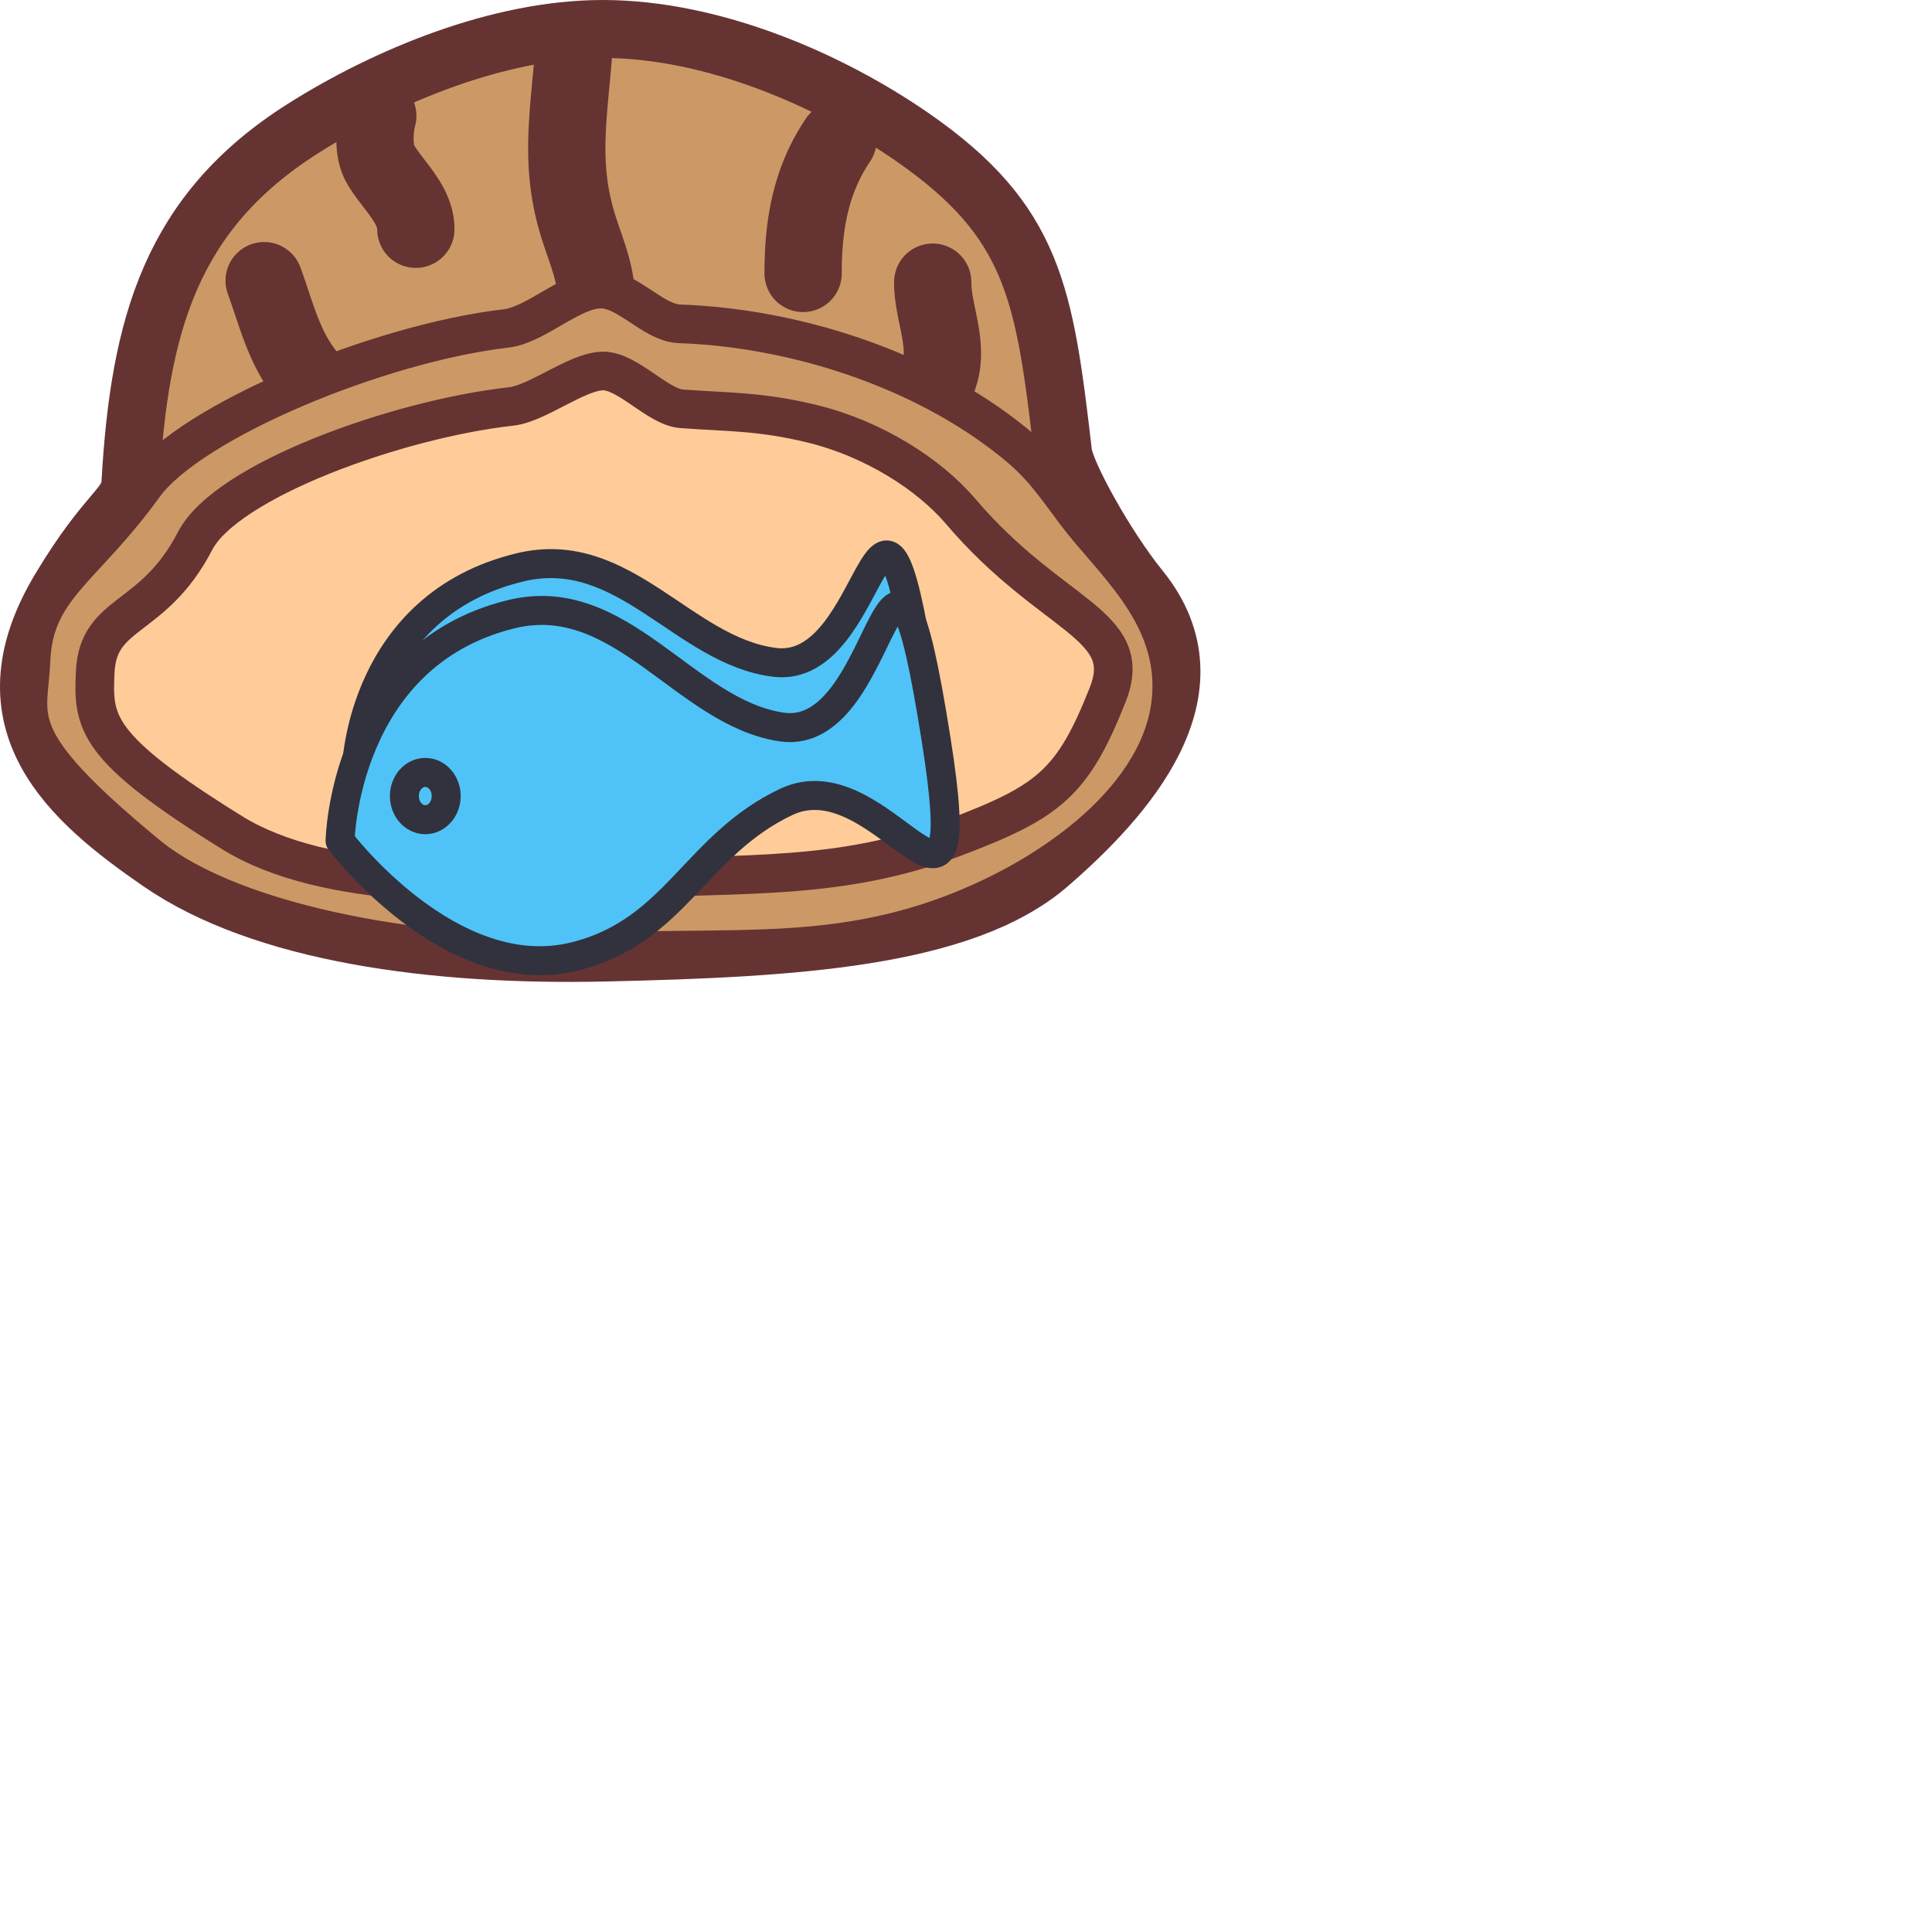
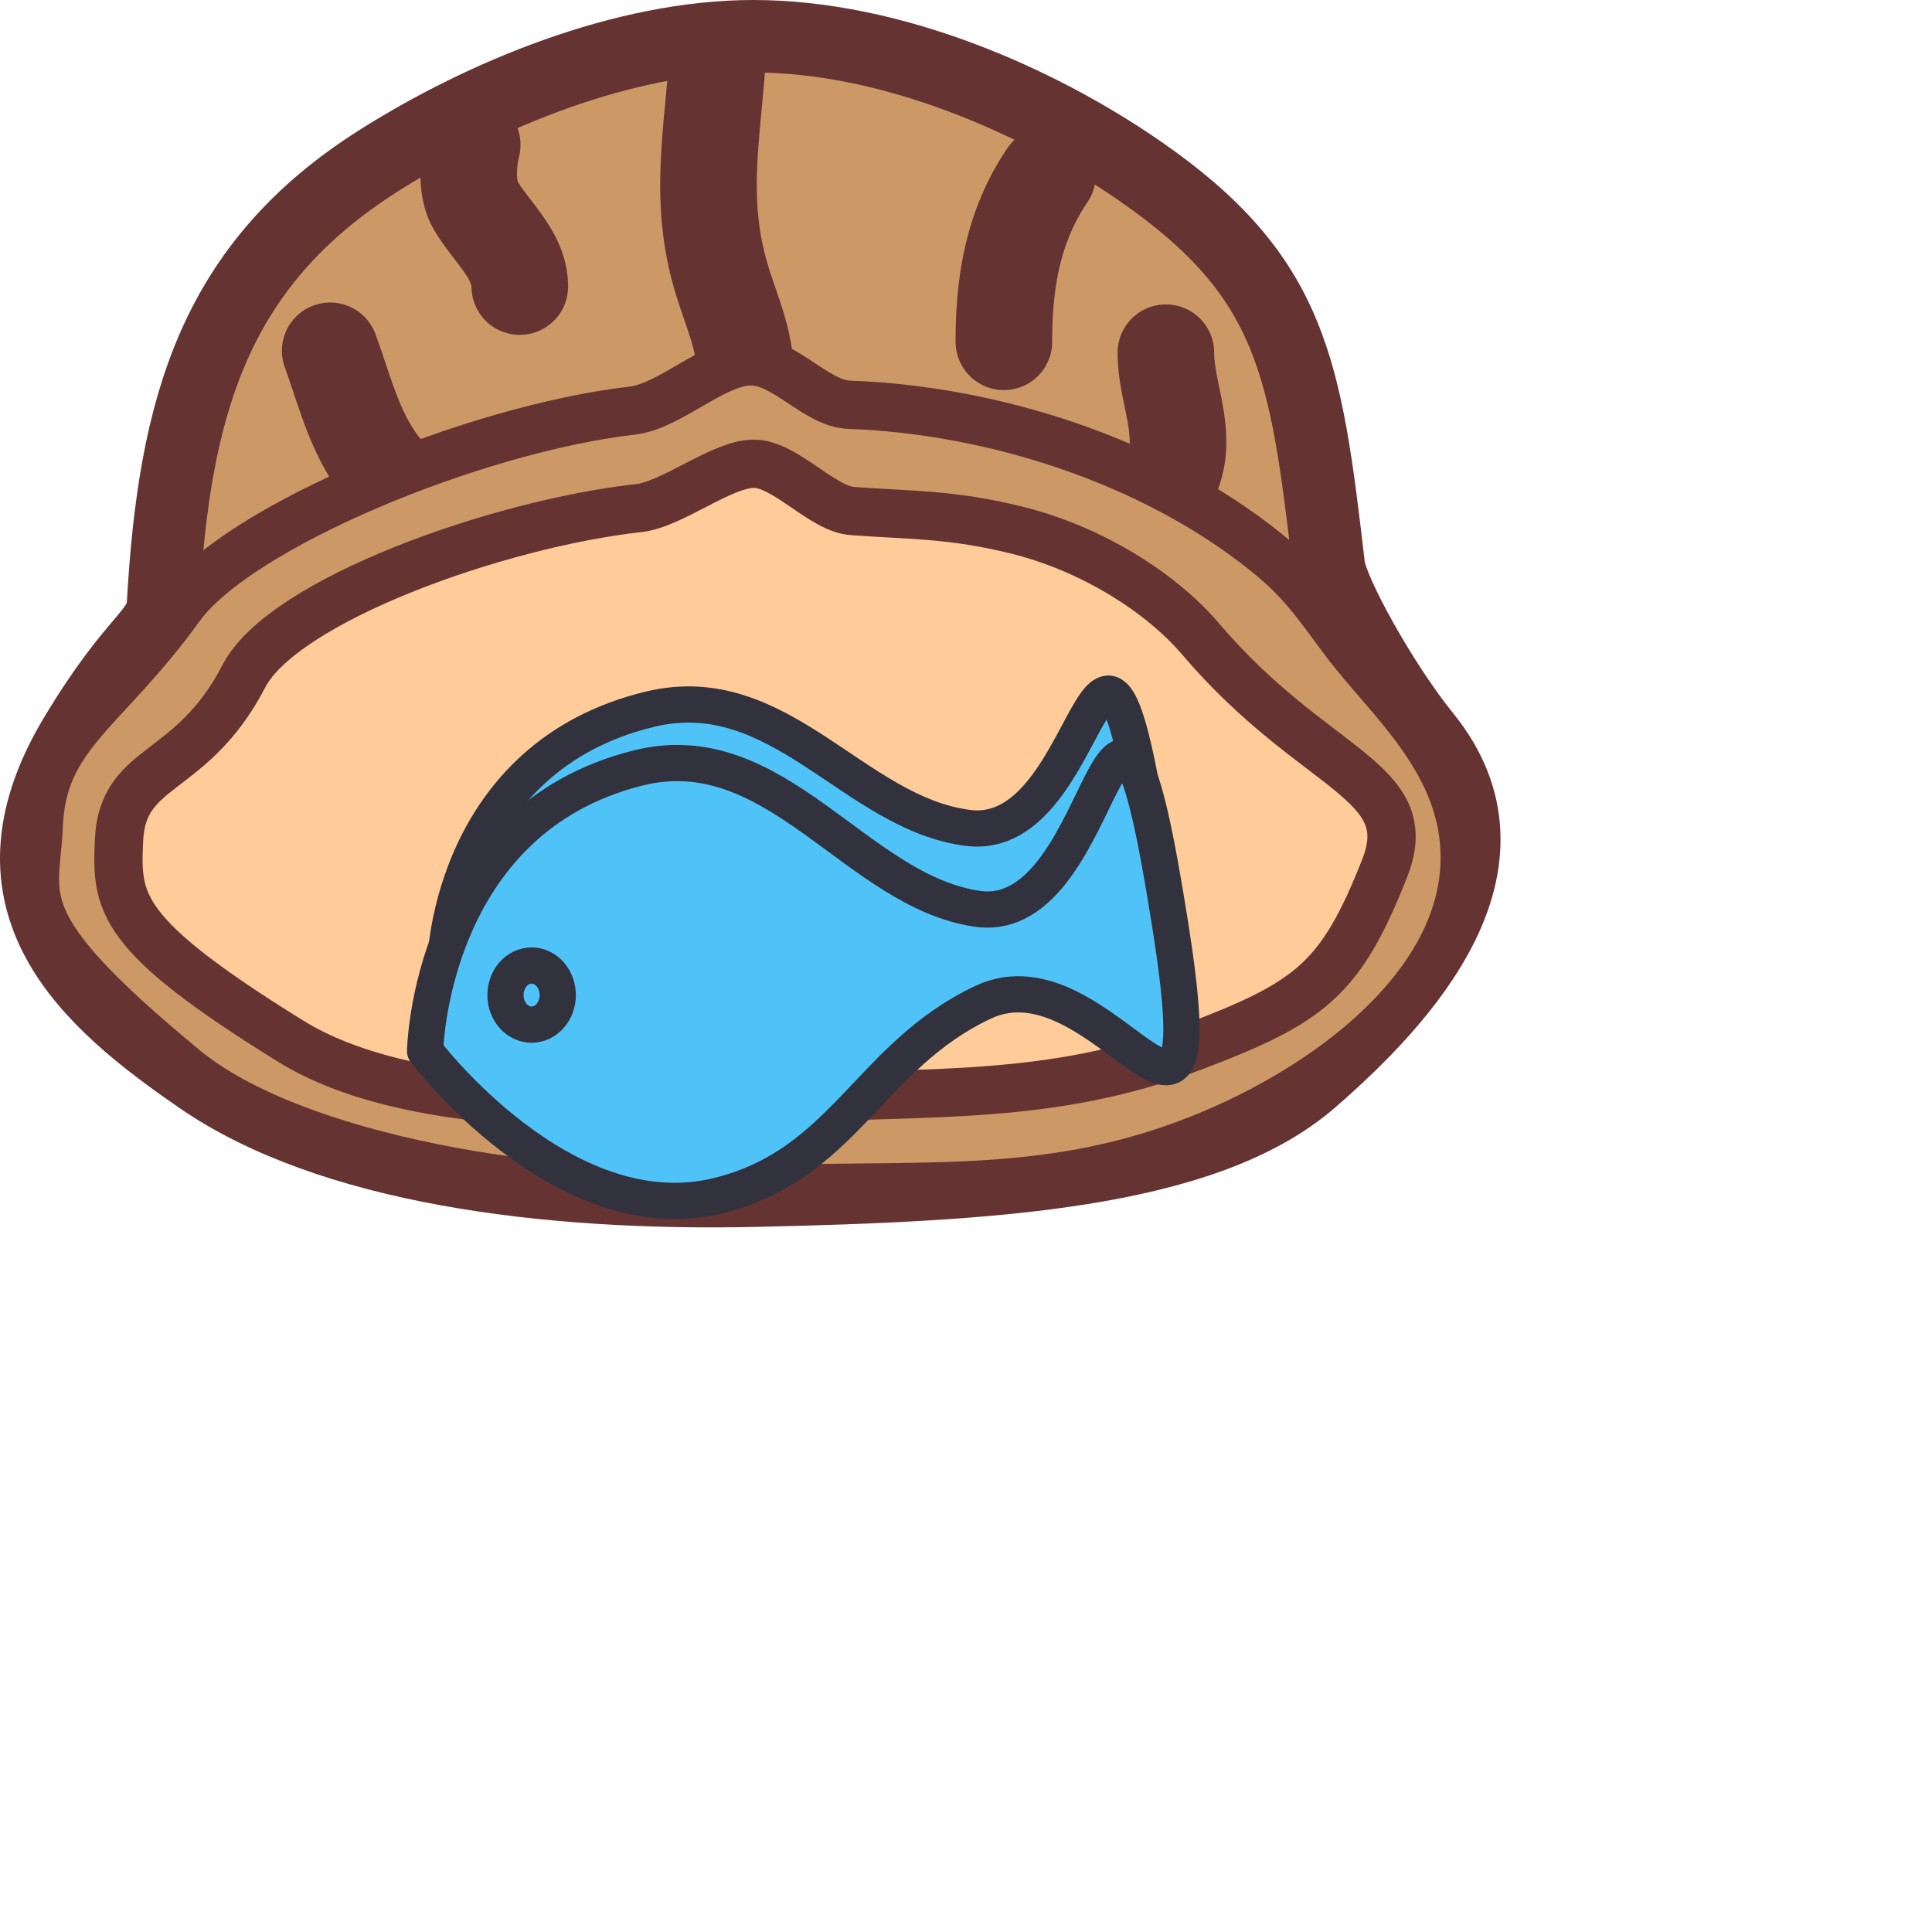
- <svg xmlns="http://www.w3.org/2000/svg" viewBox="0 0 100 100" fill-rule="evenodd" clip-rule="evenodd" stroke-linecap="round" stroke-linejoin="round" stroke-miterlimit="1.5">
+ <svg xmlns="http://www.w3.org/2000/svg" viewBox="0 0 80 80" fill-rule="evenodd" clip-rule="evenodd" stroke-linecap="round" stroke-linejoin="round" stroke-miterlimit="1.5">
  <g id="shell">
    <path d="M31.194 1.5c5.732 0 11.782 2.658 16.01 5.583 6.346 4.389 6.86 8.148 7.82 16.369.121 1.039 2.185 4.804 3.986 7.029 4.279 5.286-.817 10.871-4.711 14.249-4.461 3.868-13.342 4.354-22.966 4.572-8.877.202-17.72-.987-23.044-4.653-4.644-3.197-9.342-7.232-5.18-14.168 2.469-4.114 3.57-4.212 3.644-5.509.467-8.156 2.104-14.011 8.96-18.339C19.967 3.948 25.812 1.5 31.194 1.5z" fill="#c96" stroke="#633" stroke-width="3" />
    <path d="M29.796.677l.106.009.106.013.105.02.103.025.102.031.1.036.098.041.096.046.094.052.09.056.087.061.084.066.08.07.077.074.072.078.068.082.064.086.059.088.054.092.049.094.044.097.039.099.034.101.028.103.023.104.017.105.011.106.006.106v.107l-.005.106-.024.303-.026.304-.026.299-.027.293-.053.571-.052.555-.024.269-.022.266-.021.262-.019.258-.017.255-.014.254-.005.122-.006.124-.004.123-.004.122-.003.121-.002.121-.001.121v.12l.001.12.001.119.003.118.004.118.004.118.006.118.007.118.008.117.009.117.01.116.012.118.012.117.014.117.016.118.016.117.018.117.02.119.02.119.023.118.023.119.026.121.027.12.028.121.031.122.032.123.034.123.035.124.038.127.036.115.037.117.039.118.039.118.083.245.086.248.087.256.088.262.045.139.044.138.044.14.042.144.042.147.041.15.04.152.037.156.036.159.034.162.031.165.028.168.025.172.021.169.011.094.008.089.008.091.006.091.006.091.005.092.003.093.002.094.002.094v.095l-.002.095-.002.092-.004.108-.008.196-.006.129-.009.14-.01.149-.012.158-.016.164-.018.162-.012.093-.014.091-.015.092-.019.101-.023.109-.032.123-.045.146-.06.159-.063.135-.071.129-.044.069-.057.085-.061.081-.007.008-.056.068-.059.065-.061.062-.007.006-.062.058-.065.055-.067.053-.069.049-.007.005-.088.056-.09.052-.093.047-.095.042-.007.003-.097.037-.099.032-.101.027-.101.021-.103.016-.007.001-.106.011-.106.006-.107-.001-.106-.006-.106-.011-.105-.017-.104-.023-.103-.028-.101-.034-.099-.039-.097-.044-.094-.05-.092-.054-.088-.059-.086-.064-.081-.068-.078-.073-.075-.076-.069-.08-.066-.084-.061-.088-.056-.09-.052-.093-.046-.096-.041-.098-.036-.101-.03-.102-.025-.103-.02-.105-.014-.105-.008-.107-.002-.106.003-.106.008-.107.015-.105.02-.105.025-.103.031-.102.037-.1.018-.044.008-.087.009-.106.007-.109.007-.106.004-.096.007-.161.003-.076.001-.05.001-.044v-.045l-.001-.045-.001-.043-.002-.044-.002-.044-.003-.044-.003-.044-.003-.043-.005-.044-.004-.038-.012-.094-.013-.088-.015-.09-.017-.091-.019-.092-.021-.094-.023-.095-.025-.097-.027-.099-.029-.102-.031-.104-.033-.106-.035-.109-.035-.109-.078-.233-.083-.242-.087-.254-.09-.263-.046-.14-.046-.141-.046-.144-.046-.149-.051-.169-.049-.17-.046-.169-.044-.169-.042-.167-.039-.167-.038-.166-.035-.166-.033-.165-.03-.164-.029-.163-.027-.162-.024-.162-.023-.162-.021-.16-.019-.159-.017-.159-.016-.158-.014-.158-.012-.157-.01-.156-.009-.155-.008-.154-.006-.154-.005-.153-.003-.153-.002-.151-.001-.151v-.151l.002-.149.002-.149.004-.149.004-.148.005-.147.007-.147.007-.148.016-.288.018-.29.021-.287.023-.286.024-.285.026-.285.052-.564.053-.567.026-.283.025-.284.024-.285.023-.292.011-.106.017-.105.022-.104.028-.103.033-.101.039-.099.044-.097.049-.095.054-.092.058-.089.064-.085.068-.082.072-.079.076-.074.08-.07.084-.066.087-.062.09-.056.093-.052.096-.047.098-.041.1-.036.102-.031.103-.026.105-.02.105-.014.106-.009.107-.003.106.003zm-.376 14.941l-.009.009.018-.015-.009.006zm.307-.209l-.077.053.052-.031.095-.049.046-.021-.116.048zm.427-.176l-.175.073.014-.006.101-.033.103-.028.104-.022.105-.017-.252.033zM19.617 3.997l.068.003.068.006.068.008.067.01.067.013.067.014.066.018.066.019.064.022.064.023.064.026.062.028.061.031.06.032.059.034.058.037.057.038.055.04.054.042.052.044.051.046.049.047.048.049.045.051.045.052.042.053.04.055.039.057.037.057.034.059.033.06.03.061.029.062.026.063.024.064.022.065.02.065.017.066.016.067.012.067.011.067.008.068.006.068.004.068.001.069-.001.068-.003.068-.006.068-.008.068-.01.068-.012.067-.015.066-.013.054-.009.038-.008.04-.009.046-.008.045-.007.045-.007.048-.007.05-.005.05-.005.049-.004.048-.004.052-.002.049-.002.047v.093l.001.044.001.042.003.039.003.036.004.033.004.031.004.027.004.022.004.018.003.009.011.019.018.03.015.025.045.069.047.07.052.074.057.079.062.084.066.087.147.193.156.204.084.11.085.114.088.119.089.126.091.13.089.135.088.136.048.079.045.076.045.076.043.078.043.079.044.083.041.084.042.086.041.089.039.09.039.093.036.095.036.096.034.1.032.102.029.101.028.105.026.108.023.111.021.111.017.112.015.117.012.117.008.114.006.12.001.093v.068l-.003.068-.005.068-.007.068-.009.068-.012.067-.014.067-.017.066-.018.066-.021.065-.023.064-.025.064-.028.062-.029.062-.032.061-.033.059-.036.058-.038.057-.039.056-.042.054-.043.053-.045.051-.047.05-.048.048-.05.047-.052.044-.053.043-.054.042-.056.039-.058.037-.058.035-.06.034-.06.031-.062.029-.063.027-.063.025-.065.023-.065.02-.066.018-.066.016-.067.014-.067.011-.068.01-.068.006-.068.005-.068.002h-.069l-.068-.003-.068-.005-.068-.007-.068-.009-.067-.012-.067-.014-.066-.017-.066-.018-.065-.021-.064-.023-.064-.025-.062-.028-.062-.029-.06-.032-.06-.034-.058-.035-.057-.038-.056-.039-.054-.042-.053-.043-.051-.045-.05-.047-.048-.048-.046-.05-.045-.052-.043-.053-.041-.054-.039-.056-.038-.058-.035-.058-.033-.06-.032-.06-.029-.062-.027-.063-.025-.064-.022-.064-.021-.065-.018-.066-.016-.066-.014-.067-.011-.068-.009-.067-.007-.068-.004-.068-.003-.069v-.035l-.001-.007v-.005l-.001-.003-.001-.008-.001-.008-.002-.006-.002-.01-.003-.011-.004-.013-.004-.014-.005-.013-.006-.017-.007-.018-.007-.018-.009-.021-.01-.021-.011-.023-.013-.026-.013-.025-.015-.028-.017-.03-.018-.03-.018-.03-.016-.027-.047-.073-.049-.074-.053-.076-.057-.08-.062-.085-.067-.089-.069-.091-.152-.198-.159-.208-.085-.113-.086-.116-.087-.121-.089-.127-.088-.131-.086-.133-.048-.077-.042-.071-.045-.076-.046-.081-.037-.069-.038-.075-.035-.072-.032-.071-.033-.075-.033-.082-.049-.133-.046-.141-.04-.138-.036-.14-.03-.136-.025-.134-.021-.132-.018-.129-.014-.13-.011-.127-.008-.126-.005-.124-.003-.122-.001-.122.002-.119.004-.119.006-.116.008-.114.009-.115.011-.113.013-.11.014-.108.016-.108.017-.108.019-.105.019-.101.021-.103.023-.101.02-.082.017-.066.02-.066.021-.064.024-.064.026-.063.028-.063.03-.061.033-.06.034-.059.036-.058.039-.057.04-.055.042-.054.044-.052.045-.051.048-.049.049-.048.05-.045.052-.045.054-.042.055-.04.056-.039.058-.037.059-.034.06-.033.061-.03.062-.029.063-.026.064-.024.065-.022.065-.02.066-.017.067-.015.067-.013.067-.011.068-.008.068-.006.068-.004.068-.001.069.001zM43.48 5.253l.073.005.074.008.073.011.073.013.072.016.071.019.071.021.07.024.069.027.068.029.067.031.065.034.065.037.063.039.061.041.06.043.058.045.057.048.055.05.052.051.051.054.049.055.047.058.045.058.042.061.04.062.038.063.036.065.033.066.031.068.028.068.025.069.023.071.021.071.017.071.016.073.012.073.01.073.007.073.004.074.001.074-.001.074-.004.074-.006.073-.01.074-.012.073-.014.072-.018.072-.02.071-.023.07-.025.07-.028.068-.03.068-.033.066-.035.065-.038.064-.04.062-.059.089-.052.08-.05.079-.049.079-.048.08-.047.08-.045.08-.044.08-.044.081-.042.081-.041.081-.04.081-.039.082-.037.081-.037.082-.036.083-.034.083-.034.083-.033.083-.032.083-.031.085-.03.084-.029.085-.028.086-.027.085-.027.086-.025.087-.025.087-.024.088-.023.088-.022.088-.022.089-.021.09-.02.09-.018.09-.019.091-.017.091-.017.092-.016.093-.016.093-.014.093-.014.094-.013.095-.012.095-.012.096-.011.096-.011.097-.009.097-.009.098-.009.098-.007.099-.007.096-.013.204-.01.203-.007.205-.006.206-.003.209-.001.221-.001.074-.005.074-.007.073-.01.074-.013.073-.015.072-.018.072-.02.071-.024.07-.025.069-.029.068-.03.067-.034.066-.035.065-.038.064-.041.061-.042.061-.045.059-.047.057-.049.055-.051.053-.053.052-.055.05-.057.047-.058.045-.06.043-.062.041-.063.039-.064.036-.066.034-.067.031-.068.029-.069.027-.07.024-.071.021-.071.018-.072.016-.073.013-.073.011-.074.008-.074.005-.073.002h-.074l-.074-.003-.074-.006-.073-.009-.073-.011-.073-.014-.072-.016-.071-.02-.071-.021-.07-.025-.069-.027-.067-.03-.067-.032-.065-.034-.064-.037-.063-.039-.061-.042-.06-.043-.058-.046-.056-.048-.054-.05-.053-.052-.05-.054-.049-.056-.046-.058-.044-.059-.042-.061-.04-.062-.038-.064-.035-.065-.032-.066-.031-.068-.027-.068-.025-.07-.023-.07-.02-.071-.017-.072-.014-.073-.012-.073-.009-.073-.007-.074-.004-.073-.001-.074.001-.241.004-.25.007-.252.009-.251.012-.251.015-.249.01-.129.01-.127.01-.126.012-.126.013-.127.013-.126.015-.127.015-.127.017-.126.017-.127.019-.127.02-.127.021-.127.022-.127.023-.126.024-.128.026-.127.027-.127.028-.127.029-.127.031-.127.032-.127.033-.127.035-.127.036-.127.037-.126.039-.127.04-.127.042-.126.043-.126.045-.127.046-.125.049-.127.049-.125.051-.126.053-.125.054-.124.055-.125.058-.125.059-.125.061-.123.063-.124.064-.123.066-.123.067-.122.07-.123.071-.121.072-.121.075-.121.077-.121.078-.12.072-.109.043-.061.044-.059.047-.057.048-.056.051-.054.053-.052.054-.05.056-.048.058-.045.06-.044.061-.041.063-.039.064-.037.066-.034.066-.032.068-.03.069-.027.07-.024.071-.022.071-.019.072-.016.073-.014.073-.011.073-.008.074-.006.074-.003h.074l.074.003zM13.754 12.528l.091.006.09.01.09.014.089.018.089.022.087.027.086.03.084.034.083.037.081.042.079.045.077.049.075.052.072.056.069.058.067.062.064.065.061.068.058.07.055.073.051.075.047.078.044.079.041.082.037.083.032.085.066.182.066.188.064.185.063.184.119.354.116.345.113.335.056.159.055.158.057.155.056.151.056.147.058.144.058.141.061.141.028.064.03.067.031.066.03.064.031.063.032.063.031.062.033.063.033.061.032.059.034.058.034.059.035.058.034.056.036.057.036.055.036.055.038.055.037.053.039.053.039.053.04.052.041.051.042.052.042.05.043.05.045.05.045.05.069.073.069.072.07.071.071.069.071.068.071.068.073.067.072.066.074.065.075.065.075.065.075.063.077.063.076.063.16.128.16.127.164.128.339.262.174.135.178.139.18.144.179.147.095.079.093.079.093.081.094.083.094.085.093.086.094.089.094.092.093.094.095.097.093.099.092.101.092.104.091.107.091.111.089.112.089.116.088.12.085.121.084.124.084.128.081.13.079.133.078.137.075.139.073.142.072.145.069.148.067.151.064.154.062.156.054.142.03.086.026.087.022.088.018.09.014.09.01.09.006.091.002.091-.003.091-.006.091-.011.09-.015.09-.019.089-.023.088-.027.087-.031.086-.034.084-.039.083-.042.08-.046.079-.049.076-.053.075-.056.071-.06.069-.062.067-.066.063-.068.06-.071.057-.073.054-.076.051-.078.047-.08.043-.082.04-.084.035-.085.033-.087.028-.087.024-.089.02-.09.016-.09.012-.091.008-.091.004-.091-.001-.091-.004-.09-.009-.09-.013-.09-.017-.089-.021-.087-.025-.086-.029-.085-.032-.084-.037-.081-.04-.08-.045-.078-.047-.075-.051-.073-.055-.07-.058-.068-.061-.065-.064-.062-.066-.058-.07-.056-.072-.052-.075-.049-.077-.045-.079-.041-.081-.038-.083-.034-.084-.04-.106-.034-.086-.035-.082-.035-.079-.036-.077-.036-.074-.037-.071-.037-.069-.038-.067-.039-.065-.039-.063-.04-.062-.041-.061-.042-.059-.042-.057-.044-.057-.045-.057-.045-.055-.048-.055-.048-.055-.05-.055-.051-.054-.051-.053-.054-.055-.056-.053-.057-.055-.059-.055-.061-.054-.062-.055-.064-.056-.066-.056-.064-.054-.144-.118-.148-.118-.155-.122-.162-.125-.342-.264-.181-.141-.186-.147-.188-.151-.099-.081-.098-.082-.1-.084-.099-.085-.101-.088-.101-.09-.103-.093-.102-.094-.104-.097-.104-.101-.103-.102-.104-.105-.104-.108-.105-.111-.085-.093-.082-.093-.082-.094-.08-.095-.077-.095-.076-.096-.074-.096-.072-.097-.07-.097-.069-.097-.066-.097-.066-.098-.063-.098-.062-.098-.061-.099-.058-.098-.057-.098-.056-.098-.055-.099-.052-.099-.051-.097-.05-.098-.05-.098-.047-.098-.047-.098-.045-.098-.044-.096-.045-.101-.081-.189-.079-.191-.076-.191-.072-.189-.07-.187-.067-.185-.065-.184-.064-.184-.121-.355-.117-.35-.116-.344-.056-.167-.058-.165-.057-.164-.061-.169-.029-.086-.025-.088-.021-.088-.017-.09-.013-.09-.009-.09-.004-.091-.001-.091.004-.091.008-.091.012-.09.016-.09.02-.089.024-.088.028-.086.032-.085.036-.084.04-.082.043-.08.047-.078.051-.076.054-.073.057-.071.06-.068.063-.066.067-.062.069-.06.071-.056.074-.053.077-.049.078-.046.081-.042.083-.039.084-.035.085-.031.087-.026.089-.023.089-.019.089-.015.091-.011.091-.007.091-.002.091.001zM48.441 12.611l.118.013.116.02.116.027.113.034.112.041.109.047.105.053.103.06.099.065.094.072.091.076.085.082.081.087.075.092.07.096.064.099.058.104.052.106.045.11.039.112.032.114.025.116.018.117.011.118.005.119v.051l.001.038.001.039.002.039.002.04.003.036.008.091.009.088.012.094.014.098.016.1.018.104.02.108.021.112.023.115.05.248.053.257.027.136.028.139.027.144.026.147.026.152.024.157.022.16.02.166.017.168.014.168.005.093.005.089.004.091.002.09.001.093v.094l-.001.095-.003.094-.004.097-.006.098-.007.096-.009.102-.012.104-.013.103-.016.104-.018.103-.019.1-.021.098-.023.098-.024.098-.026.095-.027.093-.028.093-.029.092-.03.089-.031.088-.033.088-.033.087-.034.084-.034.085-.036.082-.038.086-.071.156-.075.155-.077.151-.077.148-.079.144-.078.14-.079.137-.078.133-.078.13-.078.129-.149.242-.143.231-.137.222-.062.103-.06.101-.057.098-.053.093-.05.09-.046.084-.016.032-.016.031-.015.032-.015.033-.015.033-.014.033-.014.035-.013.035-.014.035-.013.037-.013.037-.012.038-.012.039-.012.04-.011.038-.011.041-.011.042-.009.037-.022.093-.019.09-.017.093-.017.096-.015.099-.014.102-.012.105-.012.109-.01.11-.009.114-.009.116-.007.119-.007.121-.006.125-.005.124-.009.262-.008.269-.007.276-.009.285-.011.289-.007.152-.008.15-.009.152-.011.156-.013.155-.014.158-.017.159-.019.162-.022.163-.024.164-.028.167-.031.167-.035.169-.038.165-.023.09-.022.086-.024.087-.024.086-.026.087-.027.086-.028.087-.03.088-.031.087-.033.088-.033.086-.036.089-.038.088-.038.086-.04.087-.042.088-.043.088-.045.086-.047.087-.049.087-.049.085-.052.086-.054.086-.055.085-.057.084-.059.083-.06.083-.062.083-.066.083-.065.08-.067.08-.056.064-.009.01-.004.005-.05.062-.068.088-.086.111-.1.129-.11.141-.121.151-.127.154-.07.083-.071.082-.073.082-.076.084-.08.084-.083.084-.089.088-.097.088-.104.09-.109.086-.074.055-.07.049-.076.05-.082.05-.093.051-.104.053-.116.051-.133.05-.148.045-.17.04-.103.014-.089.011-.089.007-.018.001-.119.002-.118-.004-.118-.011-.117-.019-.116-.025-.114-.032-.112-.038-.11-.046-.106-.052-.104-.057-.1-.064-.095-.07-.092-.075-.087-.081-.082-.086-.077-.09-.071-.095-.065-.098-.06-.103-.053-.106-.047-.109-.041-.111-.034-.114-.027-.115-.02-.117-.013-.118-.006-.118v-.118l.008-.119.015-.117.022-.117.028-.115.036-.113.042-.111.048-.108.055-.105.061-.102.067-.098.073-.093.078-.09.083-.084.088-.079.092-.075.097-.068.101-.063.104-.056.025-.012.011-.012.037-.041.04-.047.039-.046.091-.111.091-.114.093-.117.09-.117.09-.117.089-.114.087-.108.054-.066.044-.05.036-.042.022-.026.023-.028.019-.024.02-.027.02-.027.018-.026.019-.028.018-.027.017-.028.017-.027.017-.03.016-.028.016-.029.015-.03.015-.03.014-.03.015-.032.014-.033.014-.033.013-.032.014-.035.013-.034.012-.036.013-.036.011-.036.012-.038.012-.039.011-.04.011-.039.01-.041.01-.036.02-.091.019-.089.017-.092.016-.095.015-.099.013-.101.012-.104.012-.108.01-.111.009-.113.008-.116.007-.119.007-.122.005-.121.01-.258.008-.264.008-.274.008-.281.01-.288.006-.149.007-.149.009-.152.009-.154.011-.154.013-.157.015-.159.017-.161.02-.162.022-.164.025-.165.028-.167.032-.169.036-.17.038-.165.023-.091.022-.086.024-.086.025-.089.026-.087.027-.087.029-.088.03-.087.032-.087.032-.089.035-.087.035-.088.038-.088.038-.088.041-.088.042-.088.043-.087.045-.088.075-.138.075-.135.075-.132.076-.129.076-.127.075-.125.147-.239.144-.232.139-.227.065-.107.064-.106.061-.105.058-.101.056-.1.053-.097.049-.093.047-.092.042-.089.041-.089.016-.036.018-.041.016-.039.015-.039.015-.037.013-.036.012-.035.012-.035.011-.034.01-.032.009-.032.008-.03.007-.028.006-.028.006-.027.005-.026.004-.025.004-.022.003-.024.003-.024.002-.03.003-.037.002-.035.002-.034.001-.038V18.231l-.001-.04-.002-.04-.002-.041-.002-.037-.008-.092-.009-.09-.011-.092-.013-.097-.016-.1-.017-.104-.02-.109-.021-.111-.022-.115-.024-.118-.051-.252-.054-.261-.027-.138-.027-.142-.027-.147-.026-.15-.024-.154-.023-.158-.02-.162-.018-.167-.015-.166-.006-.092-.006-.089-.004-.09-.003-.09-.002-.091v-.078l.003-.119.009-.118.017-.117.024-.116.03-.115.037-.112.044-.11.05-.108.057-.104.062-.101.069-.096.074-.093.079-.088.085-.083.089-.078.094-.073.098-.067.101-.061.105-.054.109-.049.11-.042.113-.035.116-.029.116-.022.118-.015.118-.007.118-.001.119.006zm-5.036 17.712l-.035.005.106-.009-.071.004z" fill="#633" />
  </g>
  <path d="M31.069 18.196c1.301-.035 2.443 1.426 3.7 1.52 5.225.39 11.938 1.626 15.061 5.166 4.78 5.417 8.634 6.983 7.695 10.883-1.014 4.212-4.687 7.558-9.568 9.409-5.889 2.233-10.666 1.448-17.202 1.799-6.724.36-14.251-.418-18.315-3.596-6.622-5.179-7.217-5.723-7.099-8.317.146-3.207 3.134-3.947 5.31-8.148 1.621-3.13 10.21-6.329 16.081-6.981 1.366-.151 2.998-1.699 4.337-1.735z" fill="#fc9" />
  <path d="M31.041 14.963c1.456-.038 2.732 1.75 4.142 1.799 5.818.203 12.486 2.264 17.272 6.129 1.423 1.149 1.985 1.995 3.207 3.634 1.813 2.434 5.085 5.048 4.987 9.161-.12 5.085-5.501 9.296-10.958 11.47-6.584 2.621-12.029 1.759-19.34 2.159-7.521.412-18.167-1.304-22.72-5.06-7.419-6.119-6.153-7.017-6.026-10.075.157-3.781 2.693-4.674 5.847-9.041 2.41-3.337 12.174-7.381 18.741-8.138 1.527-.176 3.35-1.998 4.848-2.038zm.14 4.24c1.301-.034 2.849 1.864 4.106 1.957 2.419.181 4.073.118 6.776.781 3.136.768 6.013 2.594 7.657 4.524 4.712 5.535 9.067 5.808 7.618 9.483-1.823 4.62-3.075 5.56-7.957 7.411-5.889 2.233-10.863 1.804-17.399 2.155-6.724.36-15.156.567-19.956-2.407-7.157-4.434-7.216-5.723-7.098-8.317.146-3.206 2.995-2.592 5.171-6.793 1.621-3.129 10.486-6.307 16.358-6.959 1.366-.151 3.384-1.799 4.724-1.835z" fill="#c96" stroke="#633" stroke-width="2" />
  <g fill="#4FC3F7" stroke="#31323d" stroke-width="1.5">
    <path d="M26.921 29.365c5.389-1.296 8.45 4.338 13.183 4.919 5.287.649 5.349-13.168 7.542.491 1.748 10.887-2.633 2.282-7.421 4.427-4.485 2.01-5.421 4.389-10.371 5.573-6.084 1.457-11.399-5.072-11.399-5.072s.258-8.365 8.466-10.338z" />
    <path d="M26.448 31.794c5.692-1.406 8.999 5.1 14.018 5.837 5.606.822 5.511-15.022 7.992.675 1.977 12.511-2.713.809-7.759 3.199-4.726 2.237-5.738 6.72-10.966 8.005-6.426 1.58-12.131-5.986-12.131-5.986s.177-9.589 8.846-11.73z" />
    <ellipse cx="22.013" cy="41.204" rx="1.082" ry="1.224" />
  </g>
</svg>
